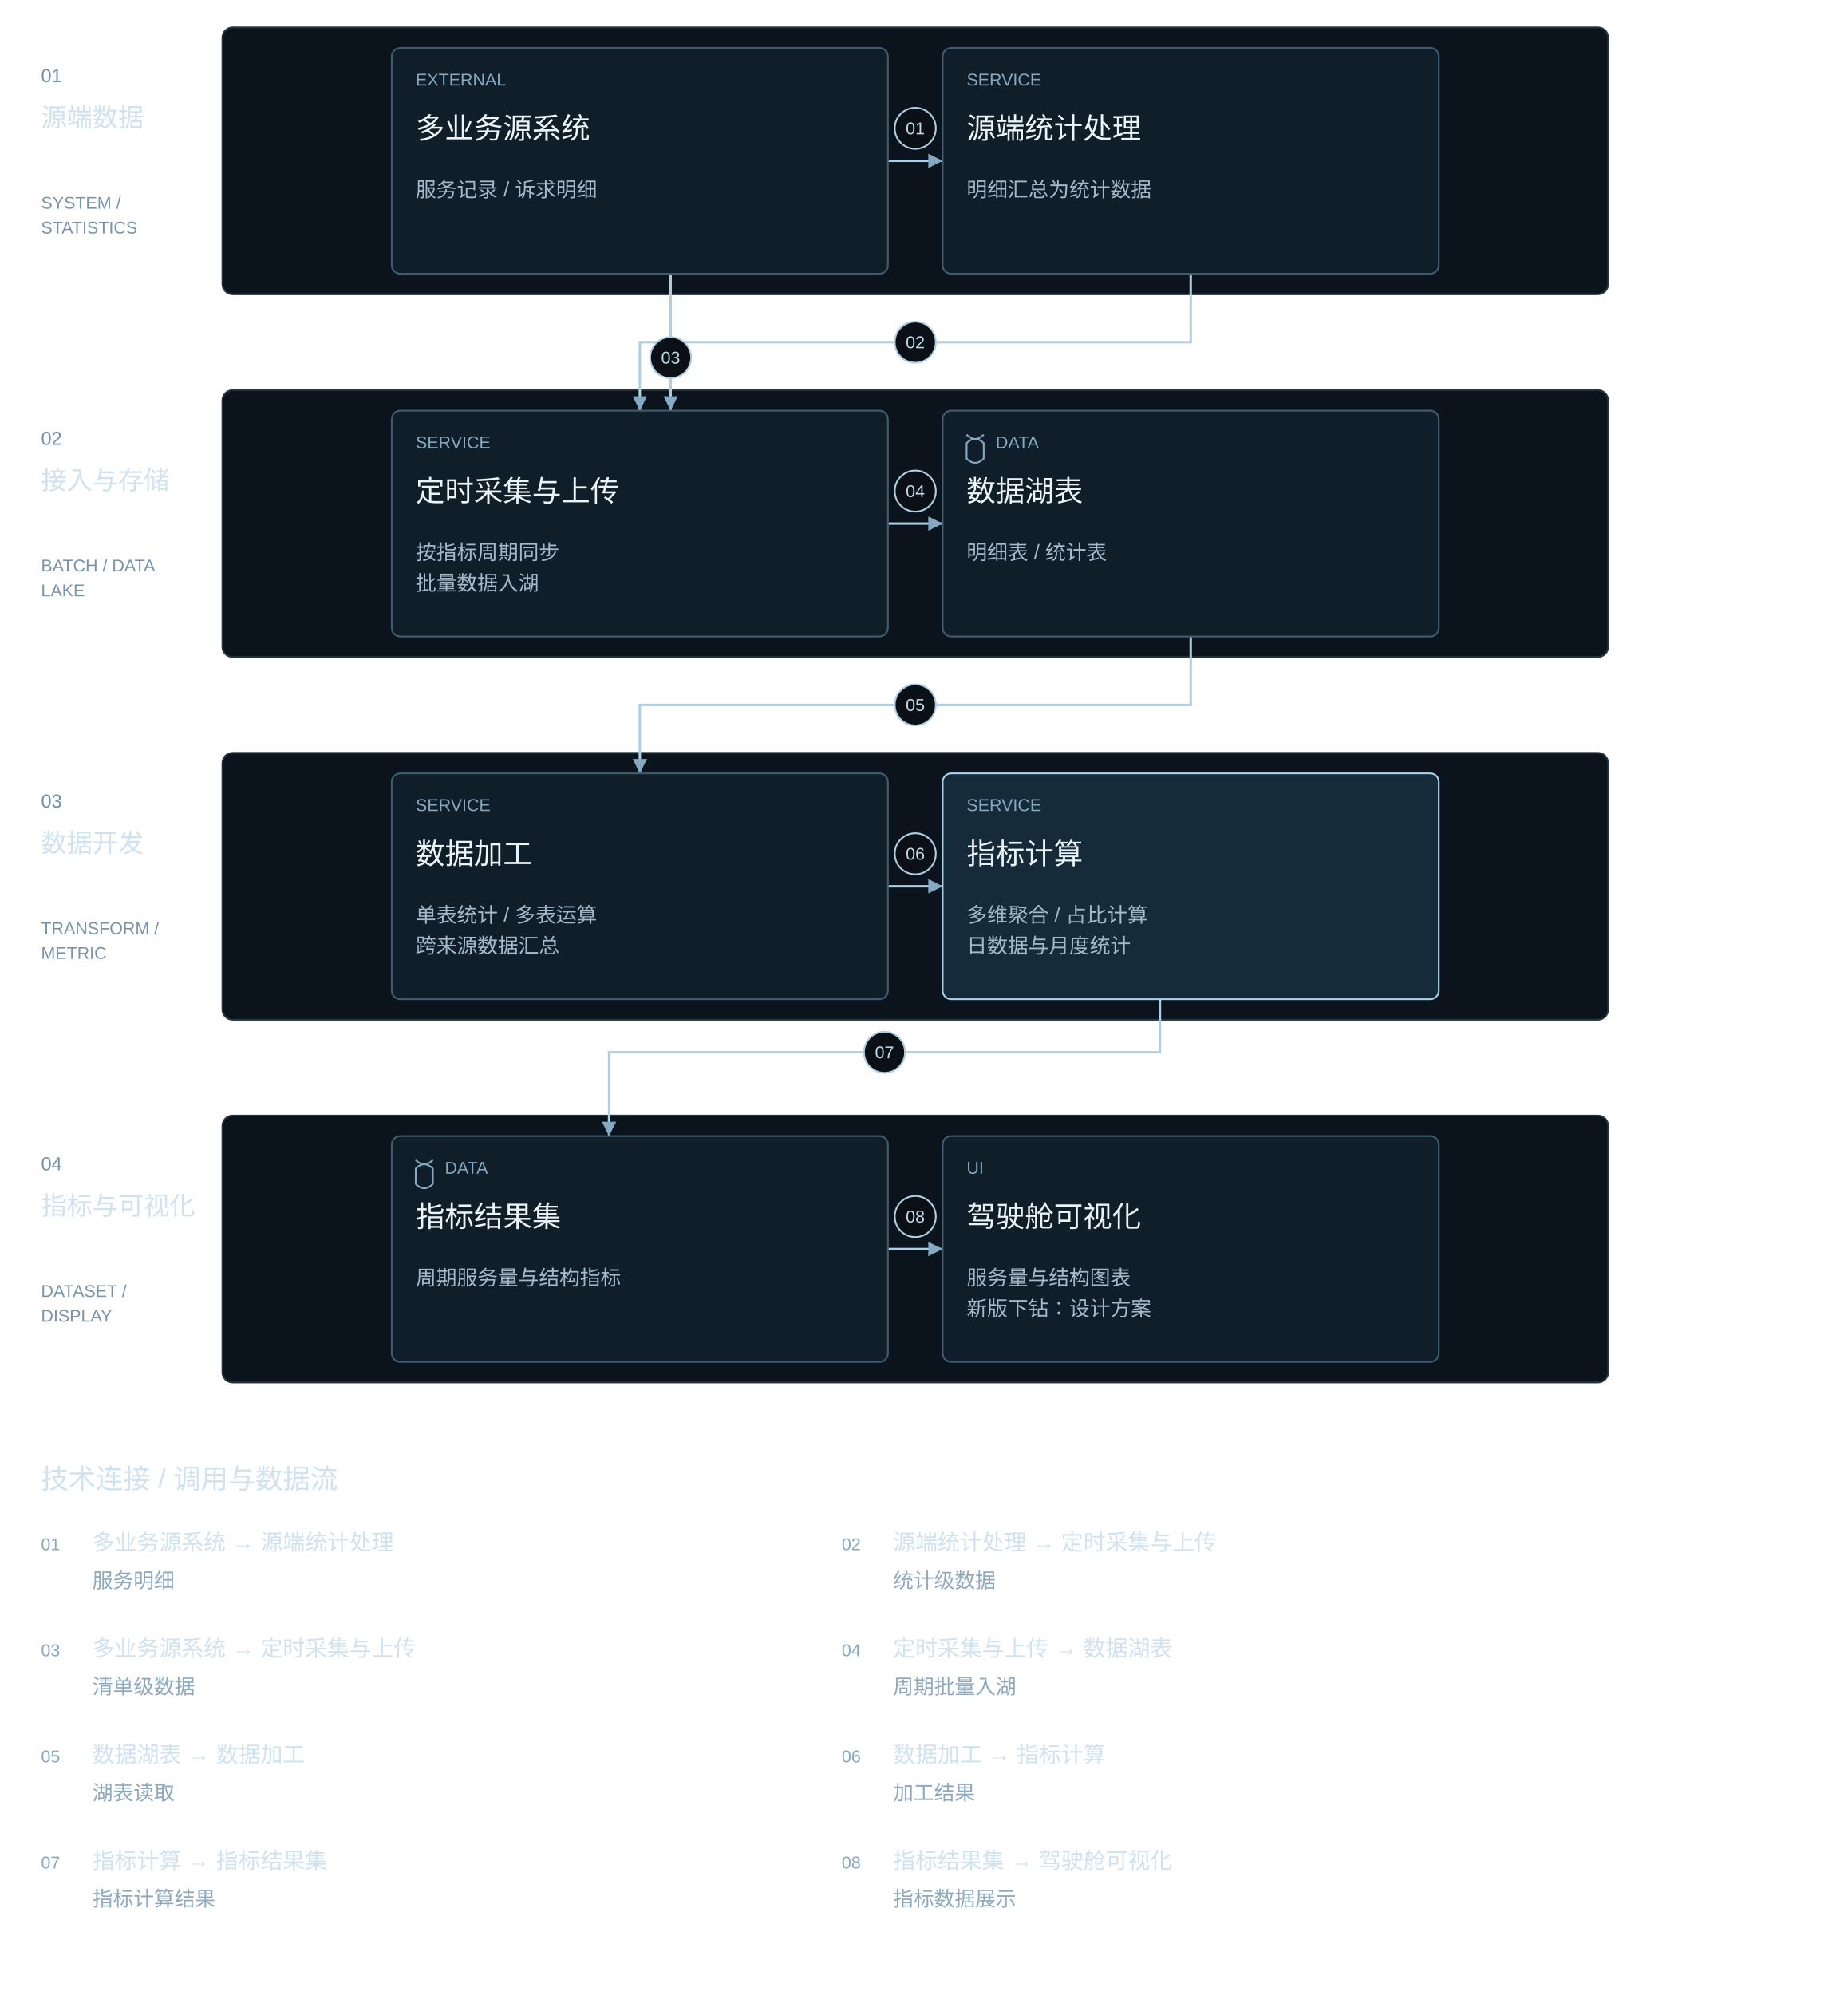
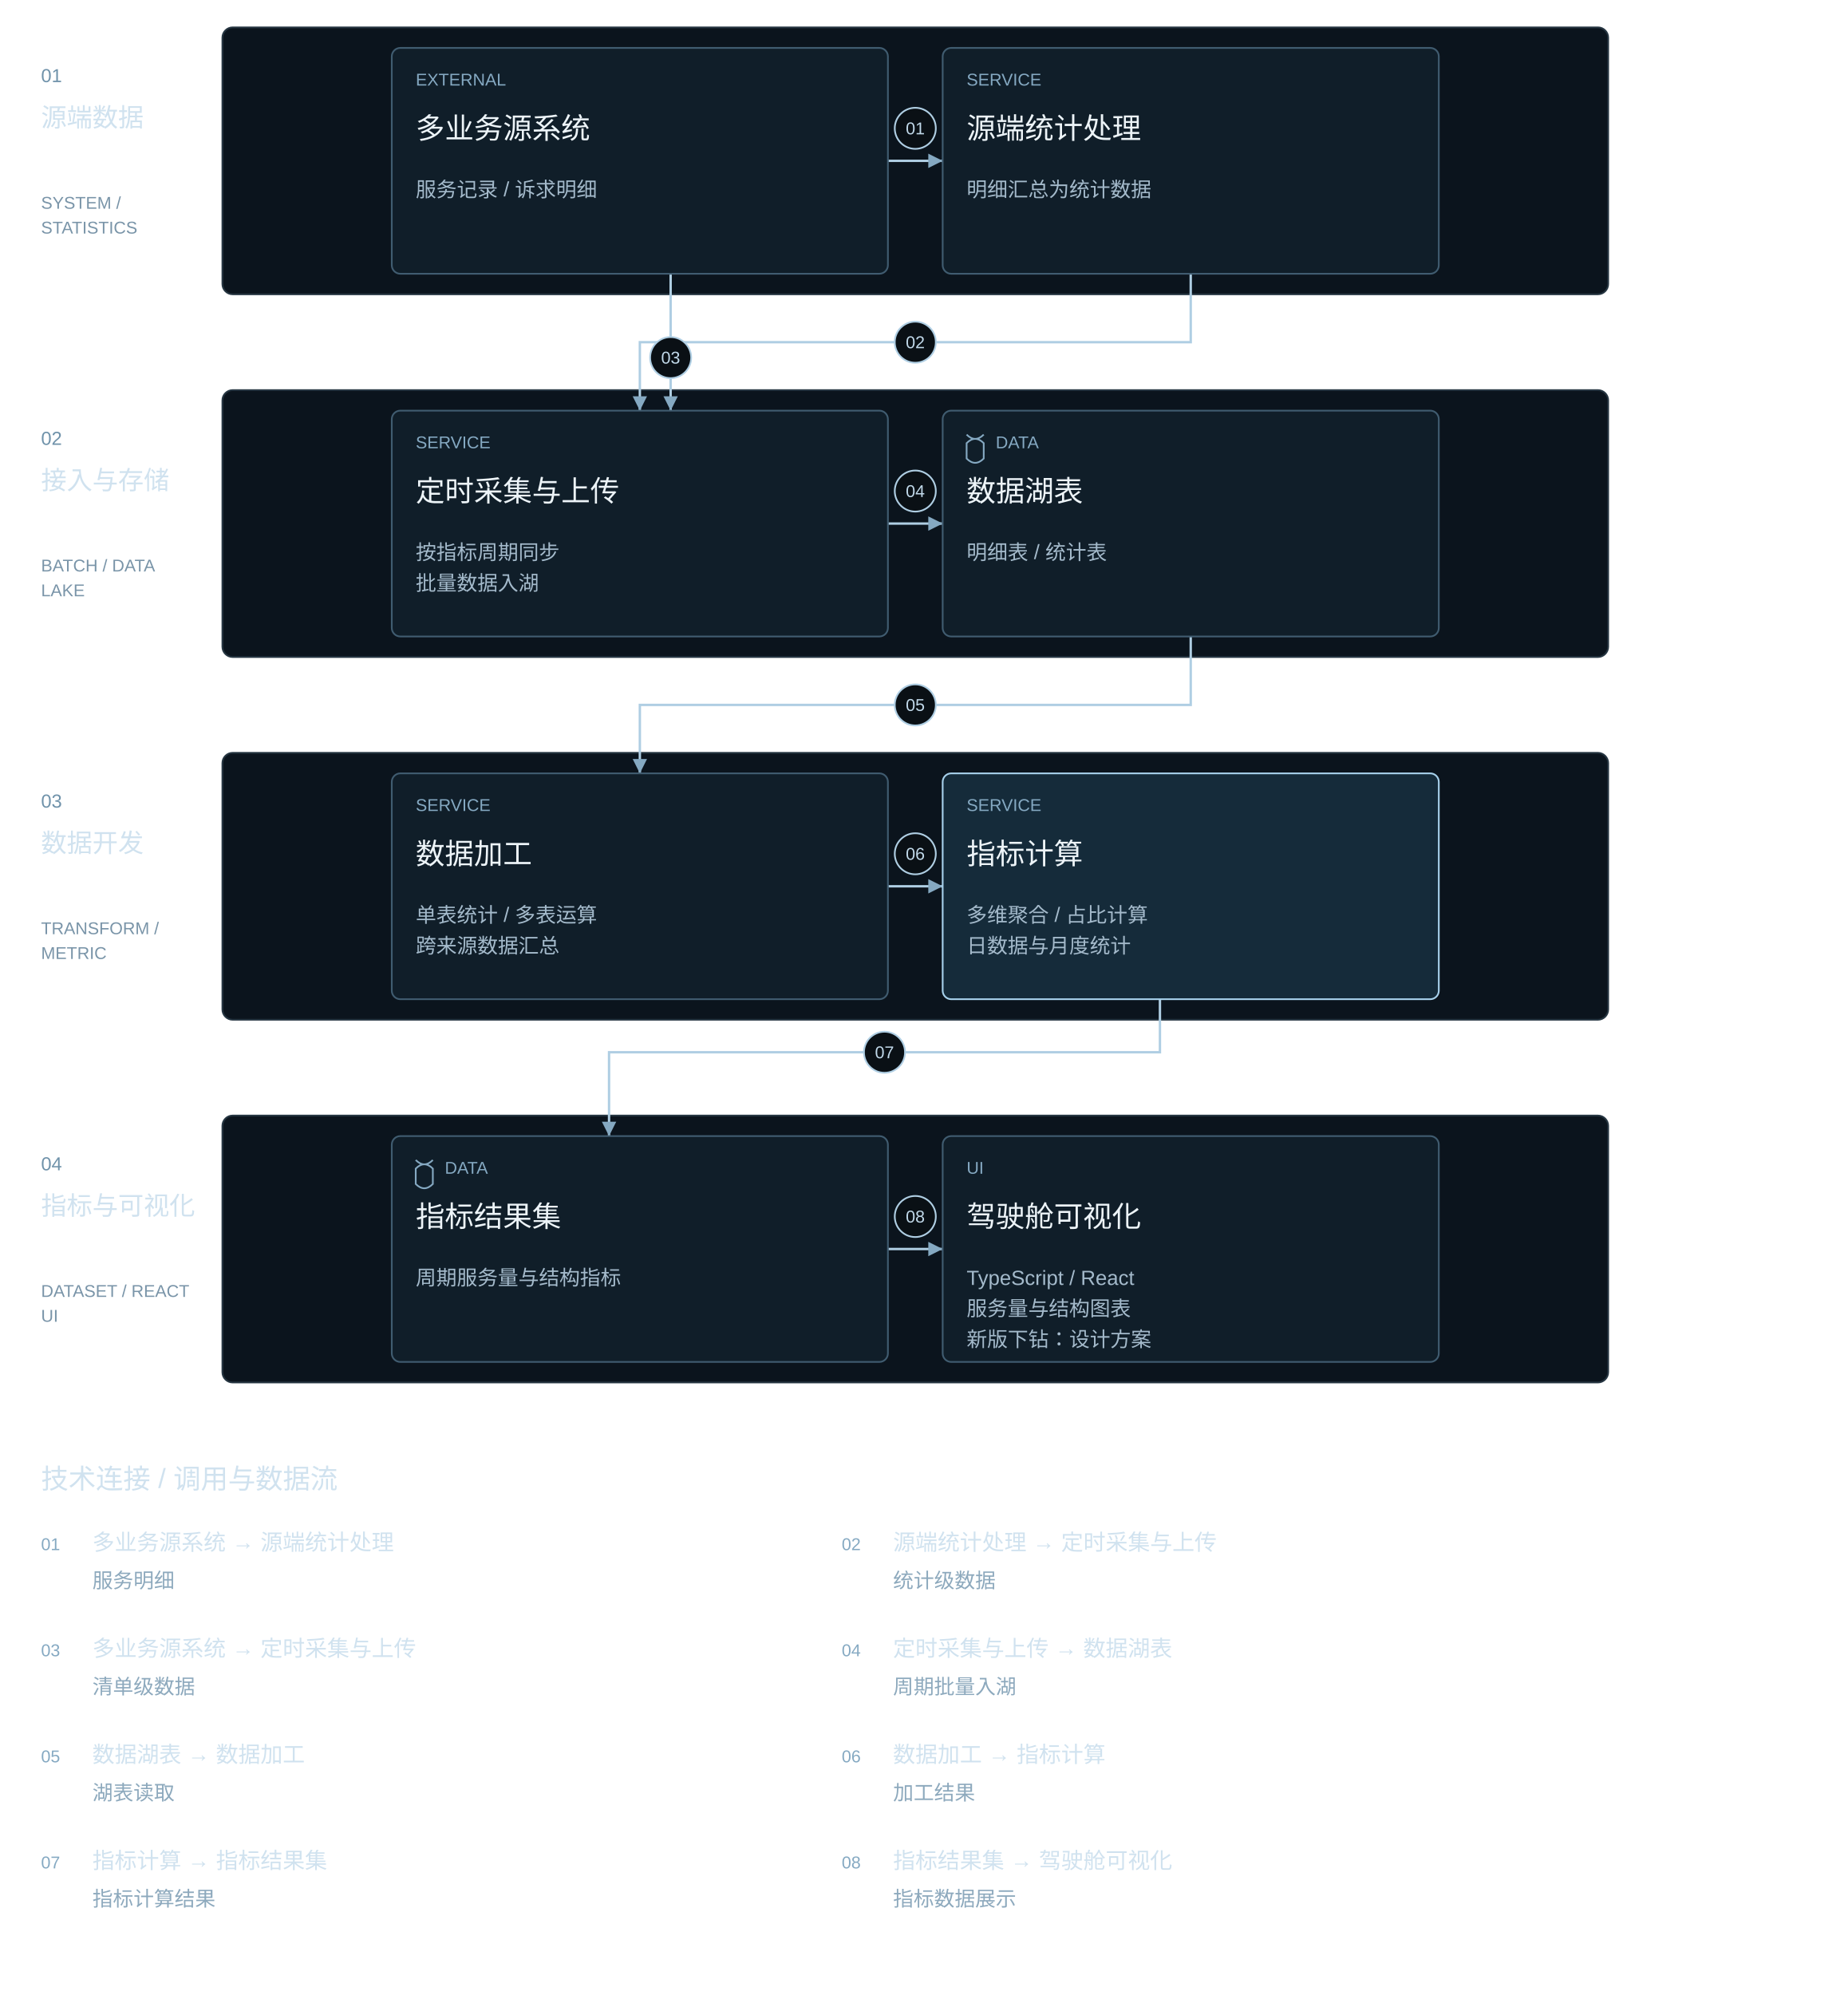
<svg xmlns="http://www.w3.org/2000/svg" viewBox="0 0 1080 1166" role="img" aria-labelledby="title-in-process-quality-control desc-in-process-quality-control" style="font-family:Arial,'PingFang SC','Microsoft YaHei',sans-serif;background:#0a1015">
  <defs>
    <marker id="arrow-in-process-quality-control" viewBox="0 0 10 10" refX="10" refY="5" markerWidth="6" markerHeight="6" orient="auto-start-reverse">
      <path d="M0 0 L10 5 L0 10" fill="#85a9c2" />
    </marker>
  </defs>
  <g data-layer="sources">
    <rect x="130" y="16" width="810" height="156" rx="6" fill="#0b141d" stroke="#253541" />
    <text x="24" y="48" fill="#6f92aa" font-size="11" text-anchor="start">
      <tspan x="24" dy="0">01</tspan>
    </text>
    <text x="24" y="74" fill="#d0e2ef" font-size="15" text-anchor="start">
      <tspan x="24" dy="0">源端数据</tspan>
    </text>
    <text x="24" y="122" fill="#7994a8" font-size="10" text-anchor="start">
      <tspan x="24" dy="0">SYSTEM /</tspan>
      <tspan x="24" dy="14.5">STATISTICS</tspan>
    </text>
  </g>
  <g data-layer="ingestion">
    <rect x="130" y="228" width="810" height="156" rx="6" fill="#0b141d" stroke="#253541" />
    <text x="24" y="260" fill="#6f92aa" font-size="11" text-anchor="start">
      <tspan x="24" dy="0">02</tspan>
    </text>
    <text x="24" y="286" fill="#d0e2ef" font-size="15" text-anchor="start">
      <tspan x="24" dy="0">接入与存储</tspan>
    </text>
    <text x="24" y="334" fill="#7994a8" font-size="10" text-anchor="start">
      <tspan x="24" dy="0">BATCH / DATA</tspan>
      <tspan x="24" dy="14.5">LAKE</tspan>
    </text>
  </g>
  <g data-layer="compute">
    <rect x="130" y="440" width="810" height="156" rx="6" fill="#0b141d" stroke="#253541" />
    <text x="24" y="472" fill="#6f92aa" font-size="11" text-anchor="start">
      <tspan x="24" dy="0">03</tspan>
    </text>
    <text x="24" y="498" fill="#d0e2ef" font-size="15" text-anchor="start">
      <tspan x="24" dy="0">数据开发</tspan>
    </text>
    <text x="24" y="546" fill="#7994a8" font-size="10" text-anchor="start">
      <tspan x="24" dy="0">TRANSFORM /</tspan>
      <tspan x="24" dy="14.5">METRIC</tspan>
    </text>
  </g>
  <g data-layer="output">
    <rect x="130" y="652" width="810" height="156" rx="6" fill="#0b141d" stroke="#253541" />
    <text x="24" y="684" fill="#6f92aa" font-size="11" text-anchor="start">
      <tspan x="24" dy="0">04</tspan>
    </text>
    <text x="24" y="710" fill="#d0e2ef" font-size="15" text-anchor="start">
      <tspan x="24" dy="0">指标与可视化</tspan>
    </text>
    <text x="24" y="758" fill="#7994a8" font-size="10" text-anchor="start">
-       <tspan x="24" dy="0">DATASET /</tspan>
-       <tspan x="24" dy="14.5">DISPLAY</tspan>
+       <tspan x="24" dy="0">DATASET / REACT</tspan>
+       <tspan x="24" dy="14.5">UI</tspan>
    </text>
  </g>
  <g data-edge="01">
    <path d="M519 94 H551" fill="none" stroke="#afcee3" stroke-width="1.4" marker-end="url(#arrow-in-process-quality-control)" />
    <circle cx="535" cy="75" r="12" fill="#0a1015" stroke="#afcee3" />
    <text x="535" y="78.5" fill="#c1d9ea" font-size="10" text-anchor="middle">
      <tspan x="535" dy="0">01</tspan>
    </text>
  </g>
  <g data-edge="02">
    <path d="M696 160 V200 H374 V240" fill="none" stroke="#afcee3" stroke-width="1.4" marker-end="url(#arrow-in-process-quality-control)" />
    <circle cx="535" cy="200" r="12" fill="#0a1015" stroke="#afcee3" />
    <text x="535" y="203.5" fill="#c1d9ea" font-size="10" text-anchor="middle">
      <tspan x="535" dy="0">02</tspan>
    </text>
  </g>
  <g data-edge="03">
    <path d="M392 160 V209 H392 V240" fill="none" stroke="#afcee3" stroke-width="1.4" marker-end="url(#arrow-in-process-quality-control)" />
    <circle cx="392" cy="209" r="12" fill="#0a1015" stroke="#afcee3" />
    <text x="392" y="212.5" fill="#c1d9ea" font-size="10" text-anchor="middle">
      <tspan x="392" dy="0">03</tspan>
    </text>
  </g>
  <g data-edge="04">
    <path d="M519 306 H551" fill="none" stroke="#afcee3" stroke-width="1.4" marker-end="url(#arrow-in-process-quality-control)" />
    <circle cx="535" cy="287" r="12" fill="#0a1015" stroke="#afcee3" />
    <text x="535" y="290.5" fill="#c1d9ea" font-size="10" text-anchor="middle">
      <tspan x="535" dy="0">04</tspan>
    </text>
  </g>
  <g data-edge="05">
    <path d="M696 372 V412 H374 V452" fill="none" stroke="#afcee3" stroke-width="1.4" marker-end="url(#arrow-in-process-quality-control)" />
    <circle cx="535" cy="412" r="12" fill="#0a1015" stroke="#afcee3" />
    <text x="535" y="415.5" fill="#c1d9ea" font-size="10" text-anchor="middle">
      <tspan x="535" dy="0">05</tspan>
    </text>
  </g>
  <g data-edge="06">
    <path d="M519 518 H551" fill="none" stroke="#afcee3" stroke-width="1.4" marker-end="url(#arrow-in-process-quality-control)" />
    <circle cx="535" cy="499" r="12" fill="#0a1015" stroke="#afcee3" />
    <text x="535" y="502.5" fill="#c1d9ea" font-size="10" text-anchor="middle">
      <tspan x="535" dy="0">06</tspan>
    </text>
  </g>
  <g data-edge="07">
    <path d="M678 584 V615 H356 V664" fill="none" stroke="#afcee3" stroke-width="1.4" marker-end="url(#arrow-in-process-quality-control)" />
    <circle cx="517" cy="615" r="12" fill="#0a1015" stroke="#afcee3" />
    <text x="517" y="618.5" fill="#c1d9ea" font-size="10" text-anchor="middle">
      <tspan x="517" dy="0">07</tspan>
    </text>
  </g>
  <g data-edge="08">
    <path d="M519 730 H551" fill="none" stroke="#afcee3" stroke-width="1.4" marker-end="url(#arrow-in-process-quality-control)" />
    <circle cx="535" cy="711" r="12" fill="#0a1015" stroke="#afcee3" />
    <text x="535" y="714.5" fill="#c1d9ea" font-size="10" text-anchor="middle">
      <tspan x="535" dy="0">08</tspan>
    </text>
  </g>
  <g data-node="sources">
    <rect x="229" y="28" width="290" height="132" rx="5" fill="#101e29" stroke="#405c70" />
    <text x="243" y="50" fill="#85a9c2" font-size="10" text-anchor="start">
      <tspan x="243" dy="0">EXTERNAL</tspan>
    </text>
    <text x="243" y="81" fill="#edf4f8" font-size="17" text-anchor="start">
      <tspan x="243" dy="0">多业务源系统</tspan>
    </text>
    <text x="243" y="115" fill="#a4bacb" font-size="12" text-anchor="start">
      <tspan x="243" dy="0">服务记录 / 诉求明细</tspan>
    </text>
  </g>
  <g data-node="statistics">
    <rect x="551" y="28" width="290" height="132" rx="5" fill="#101e29" stroke="#405c70" />
    <text x="565" y="50" fill="#85a9c2" font-size="10" text-anchor="start">
      <tspan x="565" dy="0">SERVICE</tspan>
    </text>
    <text x="565" y="81" fill="#edf4f8" font-size="17" text-anchor="start">
      <tspan x="565" dy="0">源端统计处理</tspan>
    </text>
    <text x="565" y="115" fill="#a4bacb" font-size="12" text-anchor="start">
      <tspan x="565" dy="0">明细汇总为统计数据</tspan>
    </text>
  </g>
  <g data-node="batch">
    <rect x="229" y="240" width="290" height="132" rx="5" fill="#101e29" stroke="#405c70" />
    <text x="243" y="262" fill="#85a9c2" font-size="10" text-anchor="start">
      <tspan x="243" dy="0">SERVICE</tspan>
    </text>
    <text x="243" y="293" fill="#edf4f8" font-size="17" text-anchor="start">
      <tspan x="243" dy="0">定时采集与上传</tspan>
    </text>
    <text x="243" y="327" fill="#a4bacb" font-size="12" text-anchor="start">
      <tspan x="243" dy="0">按指标周期同步</tspan>
      <tspan x="243" dy="18">批量数据入湖</tspan>
    </text>
  </g>
  <g data-node="lake">
    <rect x="551" y="240" width="290" height="132" rx="5" fill="#101e29" stroke="#405c70" />
    <path d="M565 259 q5 -5 10 0 v9 q-5 5 -10 0 z m0 -5 q5 5 10 0" fill="none" stroke="#85a9c2" />
    <text x="582" y="262" fill="#85a9c2" font-size="10" text-anchor="start">
      <tspan x="582" dy="0">DATA</tspan>
    </text>
    <text x="565" y="293" fill="#edf4f8" font-size="17" text-anchor="start">
      <tspan x="565" dy="0">数据湖表</tspan>
    </text>
    <text x="565" y="327" fill="#a4bacb" font-size="12" text-anchor="start">
      <tspan x="565" dy="0">明细表 / 统计表</tspan>
    </text>
  </g>
  <g data-node="transform">
    <rect x="229" y="452" width="290" height="132" rx="5" fill="#101e29" stroke="#405c70" />
    <text x="243" y="474" fill="#85a9c2" font-size="10" text-anchor="start">
      <tspan x="243" dy="0">SERVICE</tspan>
    </text>
    <text x="243" y="505" fill="#edf4f8" font-size="17" text-anchor="start">
      <tspan x="243" dy="0">数据加工</tspan>
    </text>
    <text x="243" y="539" fill="#a4bacb" font-size="12" text-anchor="start">
      <tspan x="243" dy="0">单表统计 / 多表运算</tspan>
      <tspan x="243" dy="18">跨来源数据汇总</tspan>
    </text>
  </g>
  <g data-node="compute">
    <rect x="551" y="452" width="290" height="132" rx="5" fill="#152b3a" stroke="#a6d0eb" />
    <text x="565" y="474" fill="#85a9c2" font-size="10" text-anchor="start">
      <tspan x="565" dy="0">SERVICE</tspan>
    </text>
    <text x="565" y="505" fill="#edf4f8" font-size="17" text-anchor="start">
      <tspan x="565" dy="0">指标计算</tspan>
    </text>
    <text x="565" y="539" fill="#a4bacb" font-size="12" text-anchor="start">
      <tspan x="565" dy="0">多维聚合 / 占比计算</tspan>
      <tspan x="565" dy="18">日数据与月度统计</tspan>
    </text>
  </g>
  <g data-node="dataset">
    <rect x="229" y="664" width="290" height="132" rx="5" fill="#101e29" stroke="#405c70" />
    <path d="M243 683 q5 -5 10 0 v9 q-5 5 -10 0 z m0 -5 q5 5 10 0" fill="none" stroke="#85a9c2" />
    <text x="260" y="686" fill="#85a9c2" font-size="10" text-anchor="start">
      <tspan x="260" dy="0">DATA</tspan>
    </text>
    <text x="243" y="717" fill="#edf4f8" font-size="17" text-anchor="start">
      <tspan x="243" dy="0">指标结果集</tspan>
    </text>
    <text x="243" y="751" fill="#a4bacb" font-size="12" text-anchor="start">
      <tspan x="243" dy="0">周期服务量与结构指标</tspan>
    </text>
  </g>
  <g data-node="dashboard">
    <rect x="551" y="664" width="290" height="132" rx="5" fill="#101e29" stroke="#405c70" />
    <text x="565" y="686" fill="#85a9c2" font-size="10" text-anchor="start">
      <tspan x="565" dy="0">UI</tspan>
    </text>
    <text x="565" y="717" fill="#edf4f8" font-size="17" text-anchor="start">
      <tspan x="565" dy="0">驾驶舱可视化</tspan>
    </text>
    <text x="565" y="751" fill="#a4bacb" font-size="12" text-anchor="start">
-       <tspan x="565" dy="0">服务量与结构图表</tspan>
+       <tspan x="565" dy="0">TypeScript / React</tspan>
+       <tspan x="565" dy="18">服务量与结构图表</tspan>
      <tspan x="565" dy="18">新版下钻：设计方案</tspan>
    </text>
  </g>
  <text x="24" y="870" fill="#d0e2ef" font-size="16" text-anchor="start">
    <tspan x="24" dy="0">技术连接 / 调用与数据流</tspan>
  </text>
  <text x="24" y="906" fill="#85a9c2" font-size="10" text-anchor="start">
    <tspan x="24" dy="0">01</tspan>
  </text>
  <text x="54" y="906" fill="#d0e2ef" font-size="13" text-anchor="start">
    <tspan x="54" dy="0">多业务源系统 → 源端统计处理</tspan>
  </text>
  <text x="54" y="928" fill="#8da9bd" font-size="12" text-anchor="start">
    <tspan x="54" dy="0">服务明细</tspan>
  </text>
  <text x="492" y="906" fill="#85a9c2" font-size="10" text-anchor="start">
    <tspan x="492" dy="0">02</tspan>
  </text>
  <text x="522" y="906" fill="#d0e2ef" font-size="13" text-anchor="start">
    <tspan x="522" dy="0">源端统计处理 → 定时采集与上传</tspan>
  </text>
  <text x="522" y="928" fill="#8da9bd" font-size="12" text-anchor="start">
    <tspan x="522" dy="0">统计级数据</tspan>
  </text>
  <text x="24" y="968" fill="#85a9c2" font-size="10" text-anchor="start">
    <tspan x="24" dy="0">03</tspan>
  </text>
  <text x="54" y="968" fill="#d0e2ef" font-size="13" text-anchor="start">
    <tspan x="54" dy="0">多业务源系统 → 定时采集与上传</tspan>
  </text>
  <text x="54" y="990" fill="#8da9bd" font-size="12" text-anchor="start">
    <tspan x="54" dy="0">清单级数据</tspan>
  </text>
  <text x="492" y="968" fill="#85a9c2" font-size="10" text-anchor="start">
    <tspan x="492" dy="0">04</tspan>
  </text>
  <text x="522" y="968" fill="#d0e2ef" font-size="13" text-anchor="start">
    <tspan x="522" dy="0">定时采集与上传 → 数据湖表</tspan>
  </text>
  <text x="522" y="990" fill="#8da9bd" font-size="12" text-anchor="start">
    <tspan x="522" dy="0">周期批量入湖</tspan>
  </text>
  <text x="24" y="1030" fill="#85a9c2" font-size="10" text-anchor="start">
    <tspan x="24" dy="0">05</tspan>
  </text>
  <text x="54" y="1030" fill="#d0e2ef" font-size="13" text-anchor="start">
    <tspan x="54" dy="0">数据湖表 → 数据加工</tspan>
  </text>
  <text x="54" y="1052" fill="#8da9bd" font-size="12" text-anchor="start">
    <tspan x="54" dy="0">湖表读取</tspan>
  </text>
  <text x="492" y="1030" fill="#85a9c2" font-size="10" text-anchor="start">
    <tspan x="492" dy="0">06</tspan>
  </text>
  <text x="522" y="1030" fill="#d0e2ef" font-size="13" text-anchor="start">
    <tspan x="522" dy="0">数据加工 → 指标计算</tspan>
  </text>
  <text x="522" y="1052" fill="#8da9bd" font-size="12" text-anchor="start">
    <tspan x="522" dy="0">加工结果</tspan>
  </text>
  <text x="24" y="1092" fill="#85a9c2" font-size="10" text-anchor="start">
    <tspan x="24" dy="0">07</tspan>
  </text>
  <text x="54" y="1092" fill="#d0e2ef" font-size="13" text-anchor="start">
    <tspan x="54" dy="0">指标计算 → 指标结果集</tspan>
  </text>
  <text x="54" y="1114" fill="#8da9bd" font-size="12" text-anchor="start">
    <tspan x="54" dy="0">指标计算结果</tspan>
  </text>
  <text x="492" y="1092" fill="#85a9c2" font-size="10" text-anchor="start">
    <tspan x="492" dy="0">08</tspan>
  </text>
  <text x="522" y="1092" fill="#d0e2ef" font-size="13" text-anchor="start">
    <tspan x="522" dy="0">指标结果集 → 驾驶舱可视化</tspan>
  </text>
  <text x="522" y="1114" fill="#8da9bd" font-size="12" text-anchor="start">
    <tspan x="522" dy="0">指标数据展示</tspan>
  </text>
</svg>
